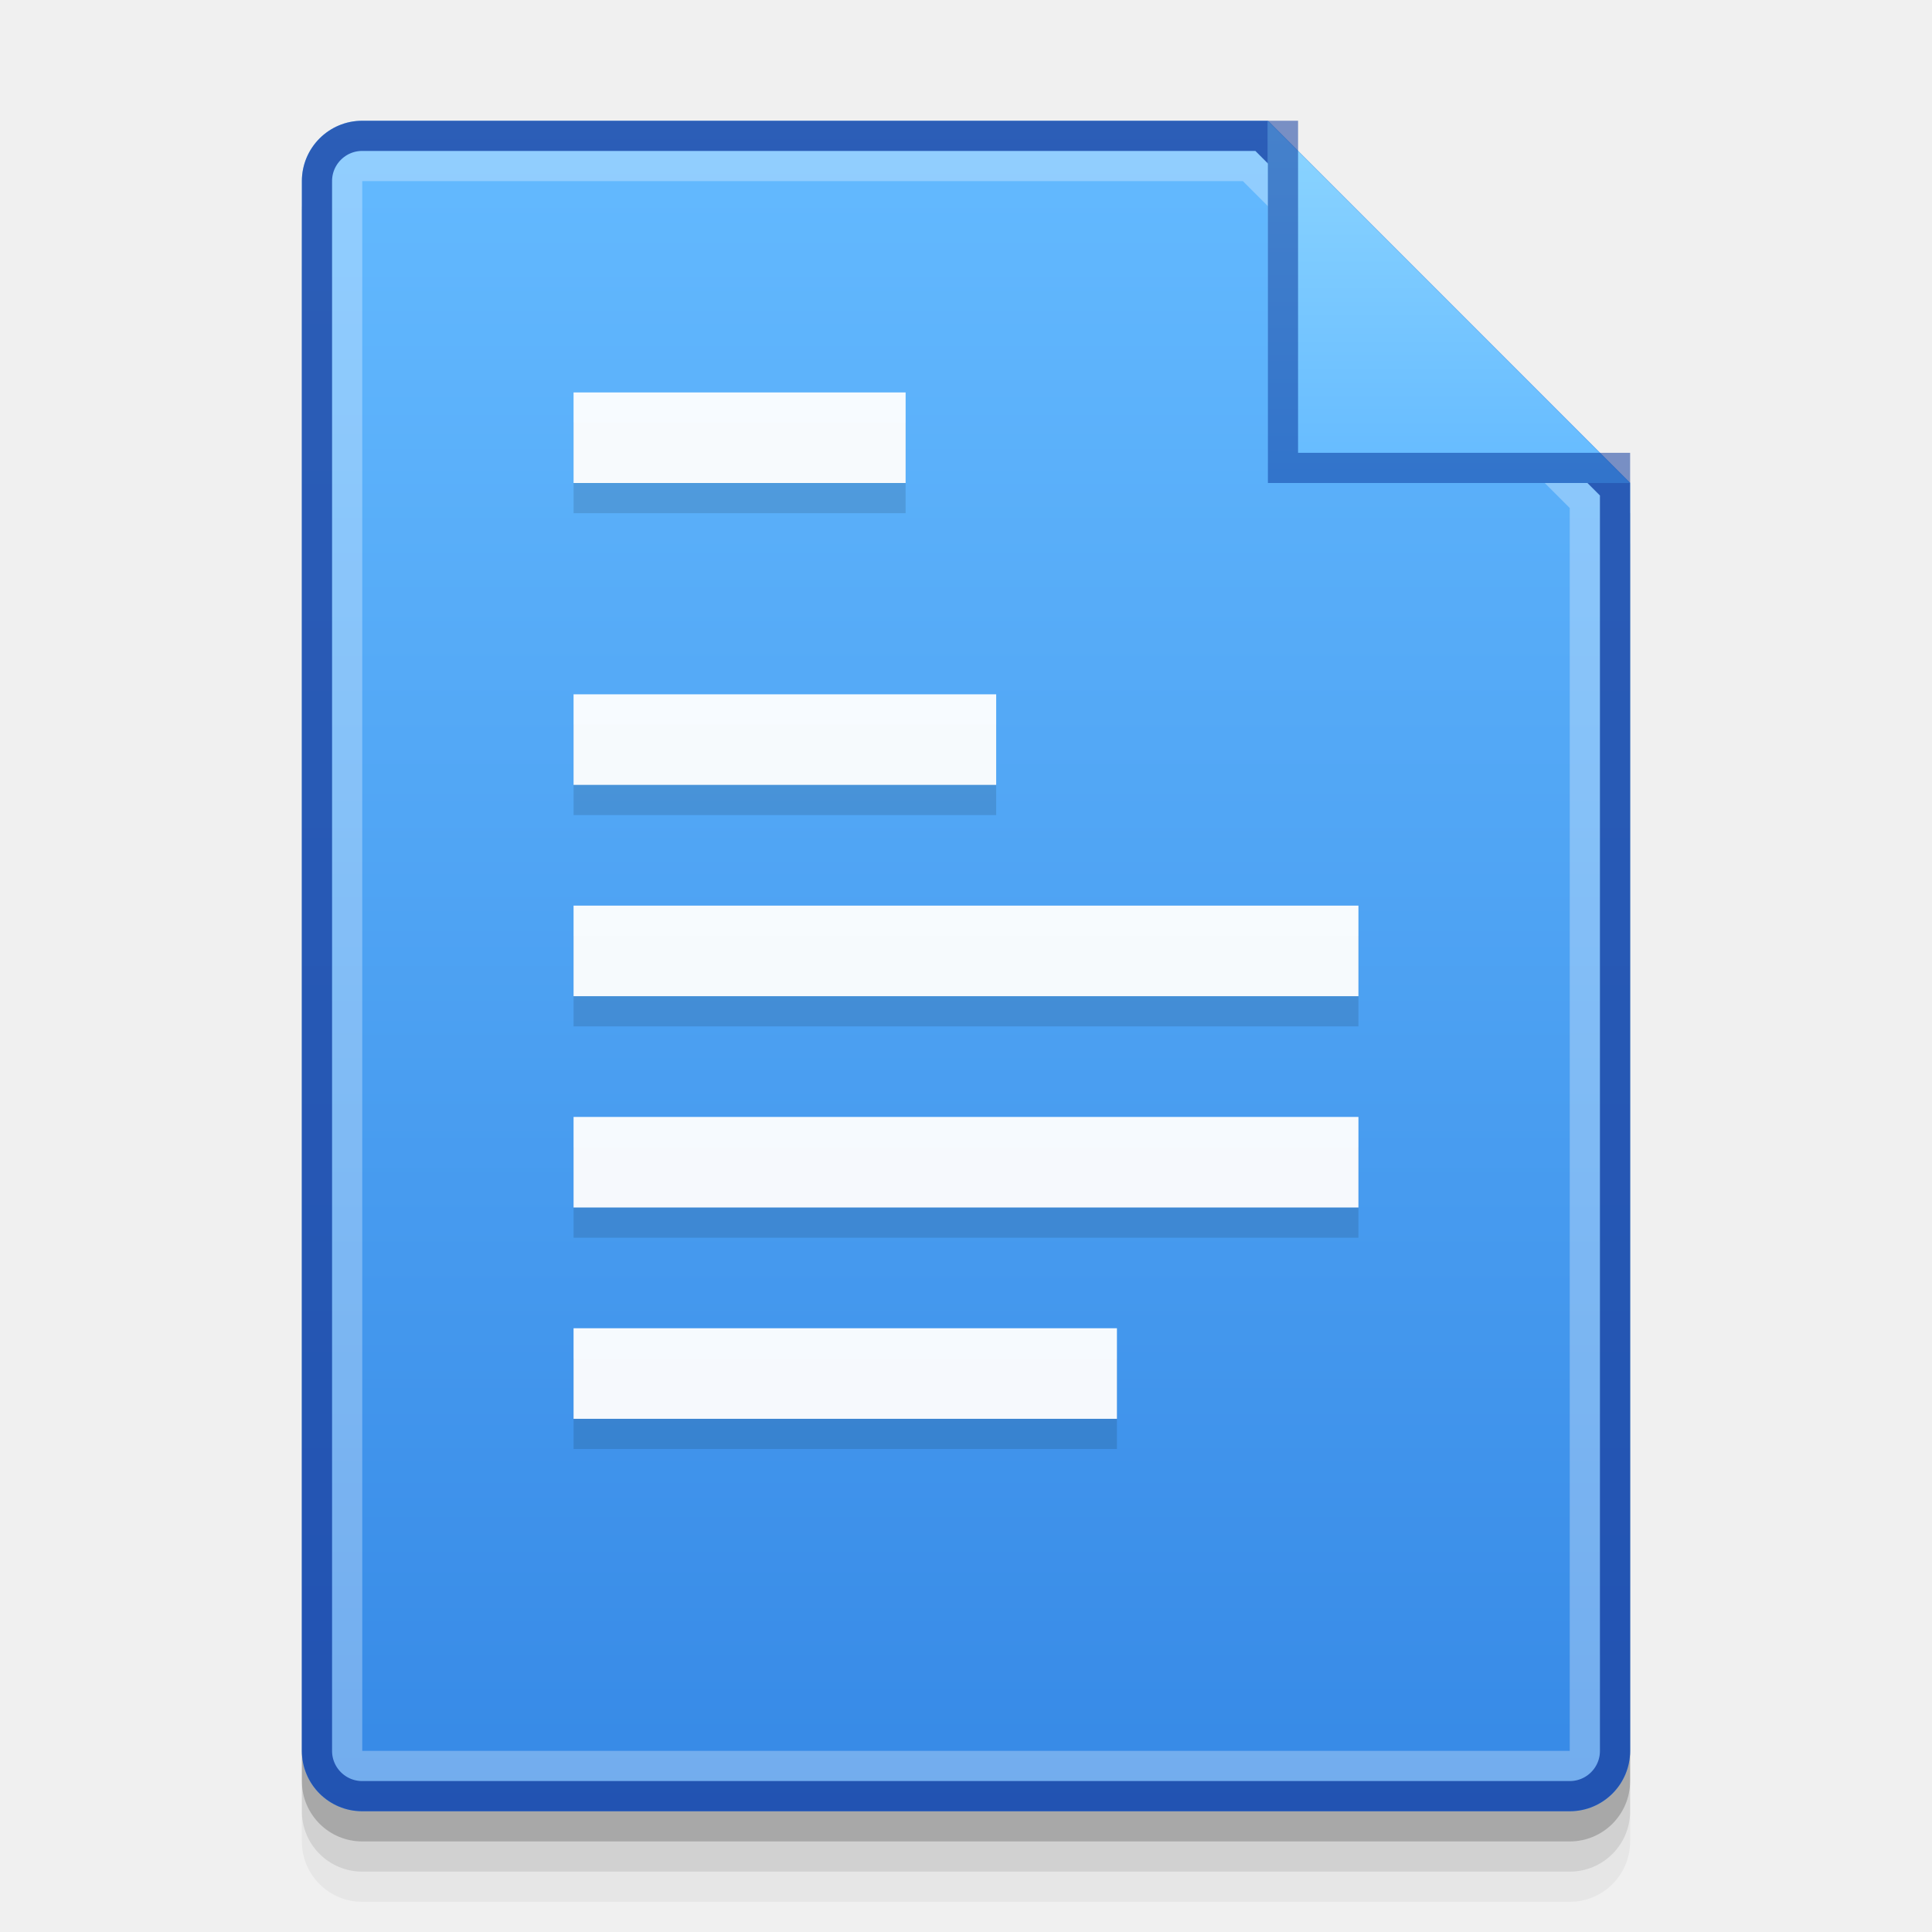
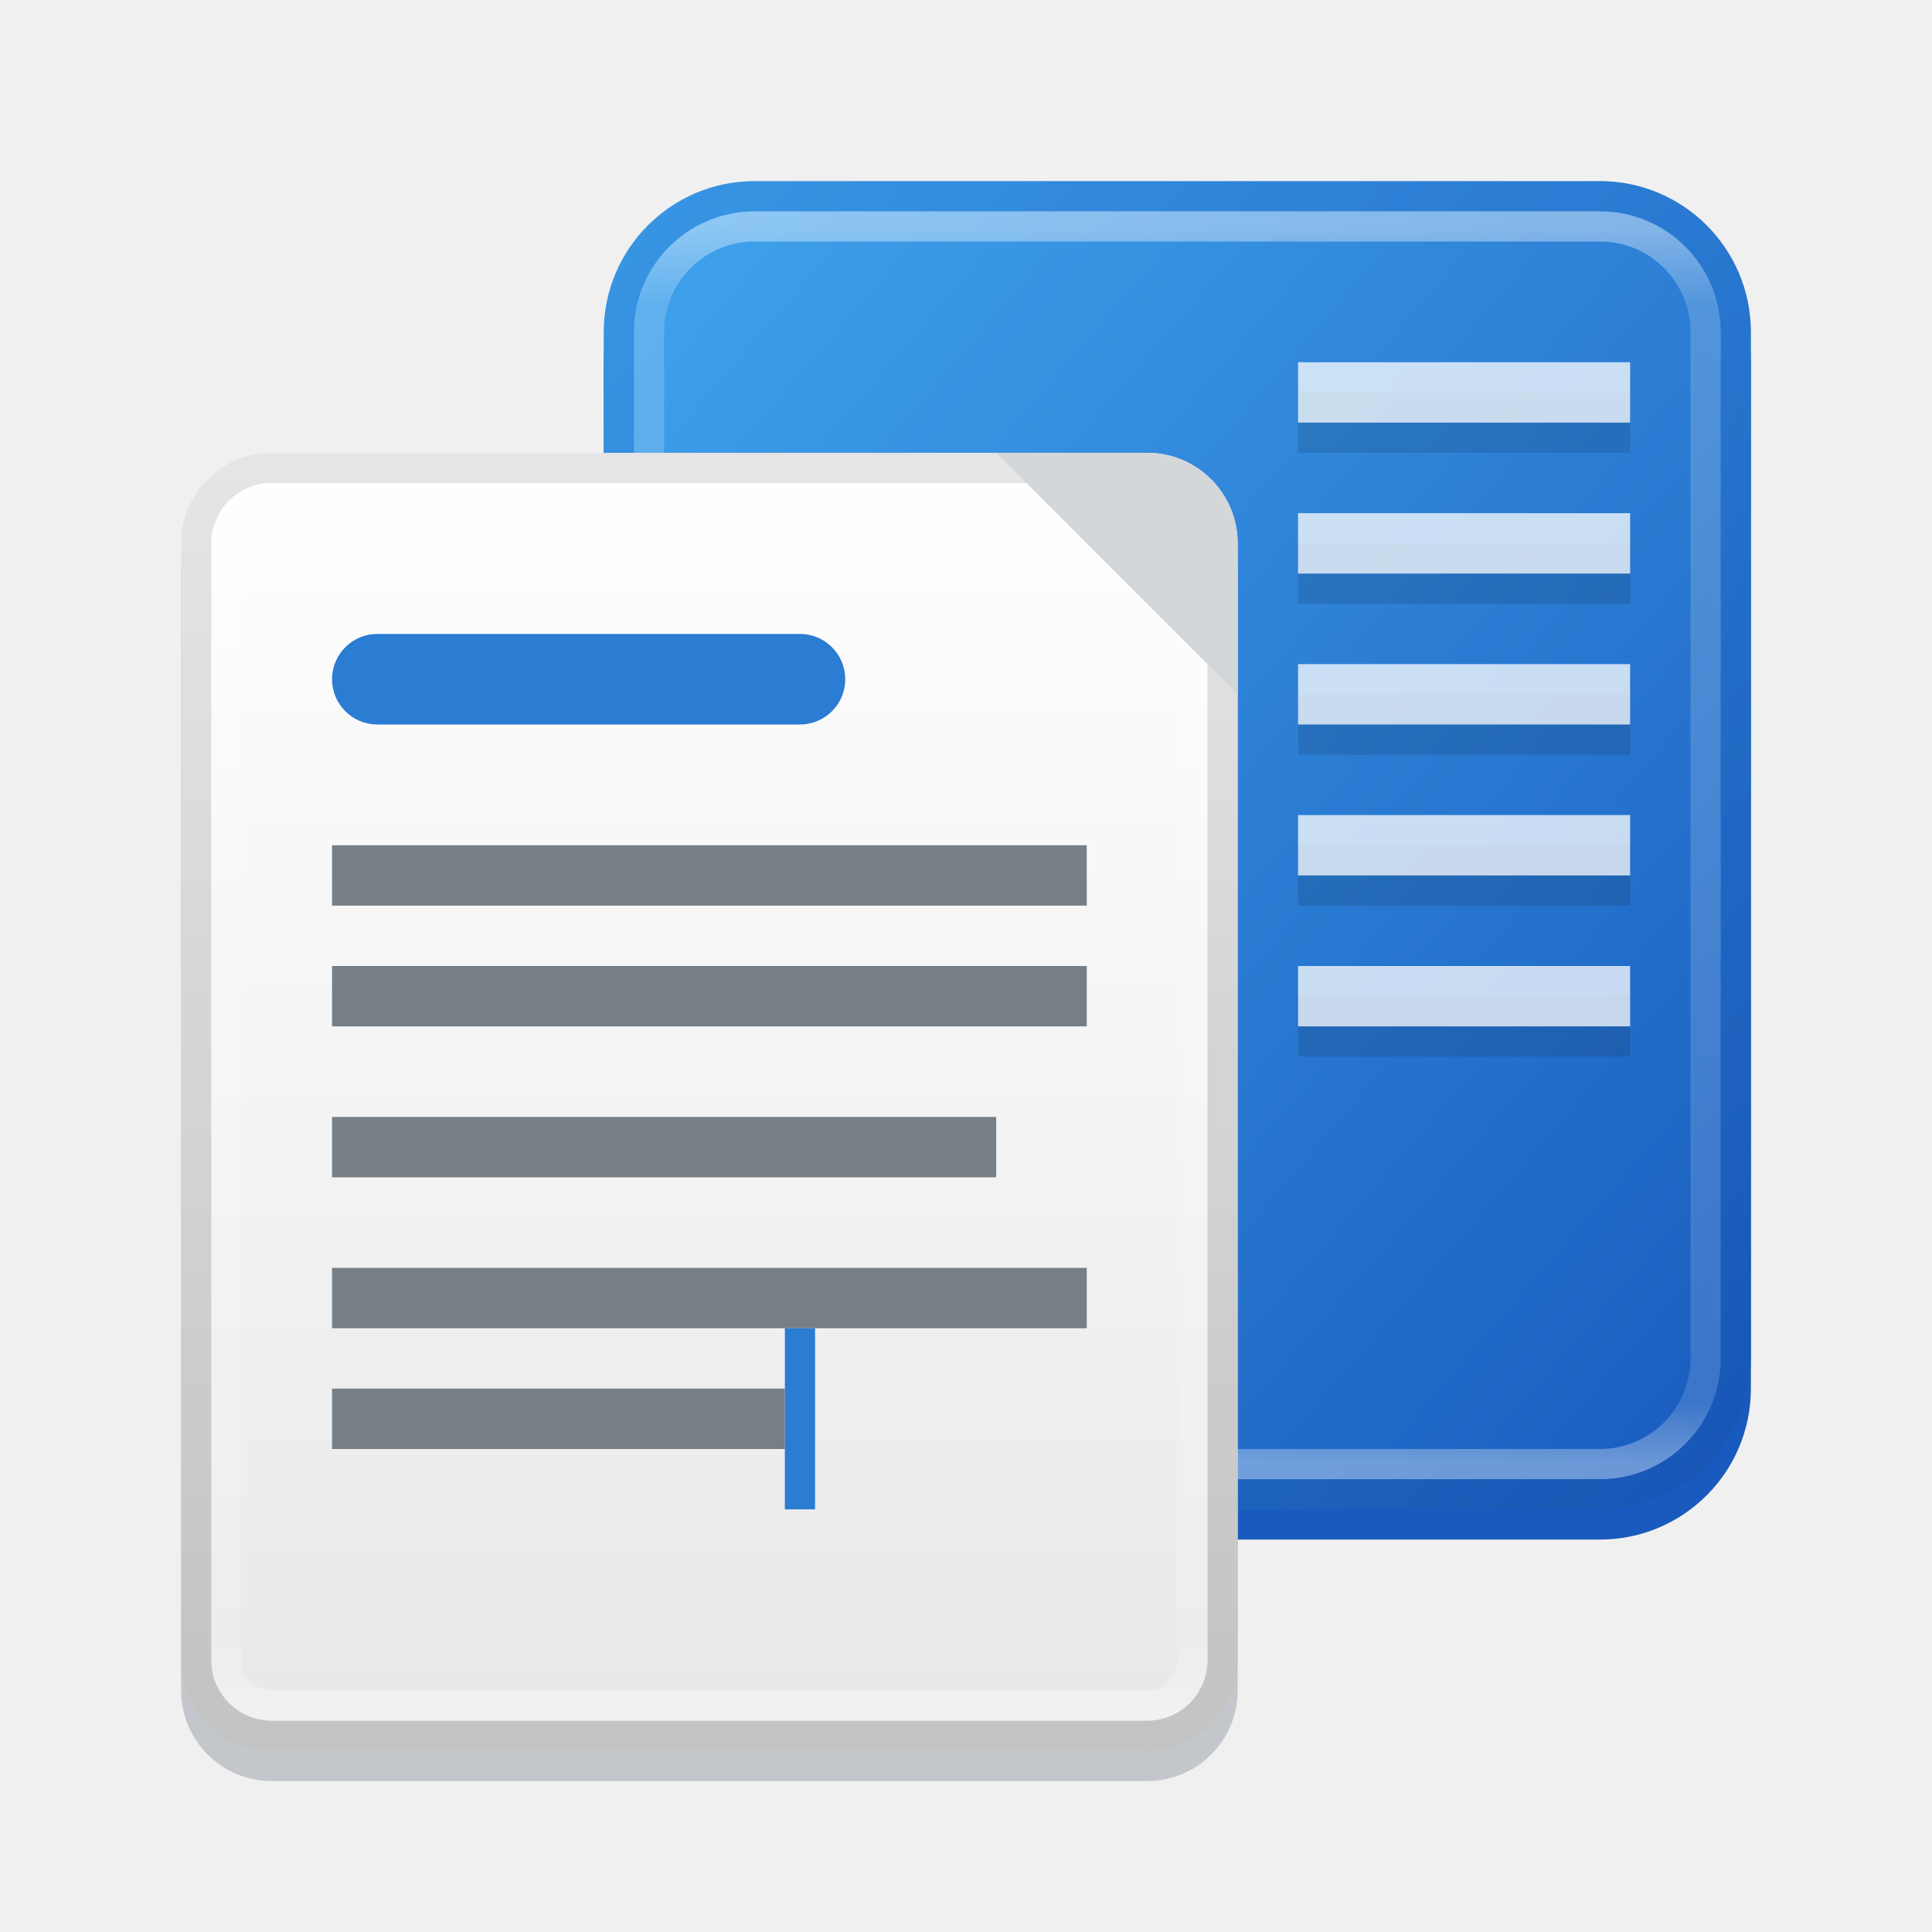
- <svg xmlns="http://www.w3.org/2000/svg" width="64" height="64" viewBox="0 0 64 64">
+ <svg xmlns="http://www.w3.org/2000/svg" width="64" height="64" viewBox="0 0 128 128">
  <defs>
-     <linearGradient id="g1" x1="0" y1="0" x2="0" y2="1">
-       <stop offset="0" stop-color="#64baff" />
-       <stop offset="1" stop-color="#3689e6" />
+     <filter id="sh" x="-20%" y="-20%" width="140%" height="150%">
+       <feGaussianBlur in="SourceAlpha" stdDeviation="1.6" />
+       <feOffset dy="2" />
+       <feComponentTransfer>
+         <feFuncA type="linear" slope=".3" />
+       </feComponentTransfer>
+       <feMerge>
+         <feMergeNode />
+         <feMergeNode in="SourceGraphic" />
+       </feMerge>
+     </filter>
+     <radialGradient id="sol">
+       <stop offset="0" stop-opacity="0" />
+       <stop offset="1" stop-opacity="0" />
+     </radialGradient>
+     <linearGradient id="hl" x1="0" y1="0" x2="0" y2="1">
+       <stop offset="0" stop-color="#fff" stop-opacity=".45" />
+       <stop offset=".063" stop-color="#fff" stop-opacity=".2" />
+       <stop offset=".95" stop-color="#fff" stop-opacity=".157" />
+       <stop offset="1" stop-color="#fff" stop-opacity=".392" />
    </linearGradient>
-     <clipPath id="c2">
-       <path d="M12 4H42L54 16V58A2 2 0 0 1 52 60H12A2 2 0 0 1 10 58V6A2 2 0 0 1 12 4Z" />
-     </clipPath>
-   </defs>
-   <path d="M12 4H42L54 16V58A2 2 0 0 1 52 60H12A2 2 0 0 1 10 58V6A2 2 0 0 1 12 4Z" fill="#181818" opacity="0.22" transform="translate(0 1)" />
-   <path d="M12 4H42L54 16V58A2 2 0 0 1 52 60H12A2 2 0 0 1 10 58V6A2 2 0 0 1 12 4Z" fill="#181818" opacity="0.1" transform="translate(0 2)" />
-   <path d="M12 4H42L54 16V58A2 2 0 0 1 52 60H12A2 2 0 0 1 10 58V6A2 2 0 0 1 12 4Z" fill="#181818" opacity="0.05" transform="translate(0 3)" />
-   <path d="M12 4H42L54 16V58A2 2 0 0 1 52 60H12A2 2 0 0 1 10 58V6A2 2 0 0 1 12 4Z" fill="url(#g1)" />
-   <g clip-path="url(#c2)" fill="none">
-     <path d="M12 4H42L54 16V58A2 2 0 0 1 52 60H12A2 2 0 0 1 10 58V6A2 2 0 0 1 12 4Z" stroke="#fff" stroke-opacity="0.3" stroke-width="4" />
-     <path d="M12 4H42L54 16V58A2 2 0 0 1 52 60H12A2 2 0 0 1 10 58V6A2 2 0 0 1 12 4Z" stroke="#002e99" stroke-opacity="0.7" stroke-width="2" />
-   </g>
-   <defs>
-     <linearGradient id="g3" x1="0" y1="0" x2="0" y2="1">
-       <stop offset="0" stop-color="#8cd5ff" />
-       <stop offset="1" stop-color="#64baff" />
+     <linearGradient id="bk" x1="0" y1="0" x2="1" y2="1">
+       <stop offset="0" stop-color="#41a5ee" />
+       <stop offset="1" stop-color="#185abd" />
+     </linearGradient>
+     <linearGradient id="bks" x1="0" y1="0" x2="0" y2="1">
+       <stop offset="0" stop-color="#185abd" stop-opacity="1" />
+       <stop offset="1" stop-color="#103f91" stop-opacity="1" />
+     </linearGradient>
+     <linearGradient id="pp" x1="0" y1="0" x2="0" y2="1">
+       <stop offset="0" stop-color="#ffffff" stop-opacity="1" />
+       <stop offset="1" stop-color="#e8e8e8" stop-opacity="1" />
+     </linearGradient>
+     <linearGradient id="pps" x1="0" y1="0" x2="0" y2="1">
+       <stop offset="0" stop-color="#000" stop-opacity="0.1" />
+       <stop offset="1" stop-color="#000" stop-opacity="0.16" />
+     </linearGradient>
+     <linearGradient id="ac" x1="0" y1="0" x2="0" y2="1">
+       <stop offset="0" stop-color="#41a5ee" stop-opacity="1" />
+       <stop offset="1" stop-color="#185abd" stop-opacity="1" />
    </linearGradient>
  </defs>
-   <path d="M42 4V16H54Z" fill="url(#g3)" />
-   <path d="M42.5 4V15.5H54" fill="none" stroke="#002e99" stroke-opacity=".5" />
-   <path d="M19 13h11v3h-11ZM19 23h14v3h-14ZM19 30h26v3h-26ZM19 37h26v3h-26ZM19 44h18v3h-18Z" fill="#000" opacity=".12" transform="translate(0 1)" />
-   <path d="M19 13h11v3h-11ZM19 23h14v3h-14ZM19 30h26v3h-26ZM19 37h26v3h-26ZM19 44h18v3h-18Z" fill="#fff" opacity=".95" />
+   <rect x="40" y="14" width="76" height="88" rx="10" fill="#185abd" />
+   <rect x="40" y="12" width="76" height="88" rx="10" fill="url(#bk)" />
+   <rect x="41" y="13" width="74" height="86" rx="9" fill="none" stroke="url(#bks)" stroke-width="2" opacity="0.2" />
+   <rect x="43" y="15" width="70" height="82" rx="7" fill="none" stroke="url(#hl)" stroke-width="2" opacity=".9" />
+   <g transform="translate(0,2)" opacity=".16">
+     <rect x="86" y="24" width="22" height="4" rx="0" fill="#000" opacity=".75" />
+   </g>
+   <rect x="86" y="24" width="22" height="4" rx="0" fill="#fff" opacity=".75" />
+   <g transform="translate(0,2)" opacity=".16">
+     <rect x="86" y="34" width="22" height="4" rx="0" fill="#000" opacity=".75" />
+   </g>
+   <rect x="86" y="34" width="22" height="4" rx="0" fill="#fff" opacity=".75" />
+   <g transform="translate(0,2)" opacity=".16">
+     <rect x="86" y="44" width="22" height="4" rx="0" fill="#000" opacity=".75" />
+   </g>
+   <rect x="86" y="44" width="22" height="4" rx="0" fill="#fff" opacity=".75" />
+   <g transform="translate(0,2)" opacity=".16">
+     <rect x="86" y="54" width="22" height="4" rx="0" fill="#000" opacity=".75" />
+   </g>
+   <rect x="86" y="54" width="22" height="4" rx="0" fill="#fff" opacity=".75" />
+   <g transform="translate(0,2)" opacity=".16">
+     <rect x="86" y="64" width="22" height="4" rx="0" fill="#000" opacity=".75" />
+   </g>
+   <rect x="86" y="64" width="22" height="4" rx="0" fill="#fff" opacity=".75" />
+   <rect x="12" y="32" width="70" height="86" rx="6" fill="#c3c7cb" />
+   <rect x="12" y="30" width="70" height="86" rx="6" fill="url(#pp)" />
+   <rect x="13" y="31" width="68" height="84" rx="5" fill="none" stroke="url(#pps)" stroke-width="2" opacity="1" />
+   <rect x="15" y="33" width="64" height="80" rx="3" fill="none" stroke="url(#hl)" stroke-width="2" opacity=".9" />
+   <path d="M66,30 h10 a6,6 0 0 1 6,6 v10 z" fill="#d4d7da" />
+   <rect x="22" y="42" width="34" height="6" rx="3" fill="#2b7cd3" />
+   <rect x="22" y="56" width="50" height="4" rx="0" fill="#767e86" />
+   <rect x="22" y="64" width="50" height="4" rx="0" fill="#767e86" />
+   <rect x="22" y="74" width="44" height="4" rx="0" fill="#767e86" />
+   <rect x="22" y="84" width="50" height="4" rx="0" fill="#767e86" />
+   <rect x="22" y="92" width="30" height="4" rx="0" fill="#767e86" />
+   <rect x="52" y="88" width="2" height="12" rx="0" fill="#2b7cd3" />
</svg>
